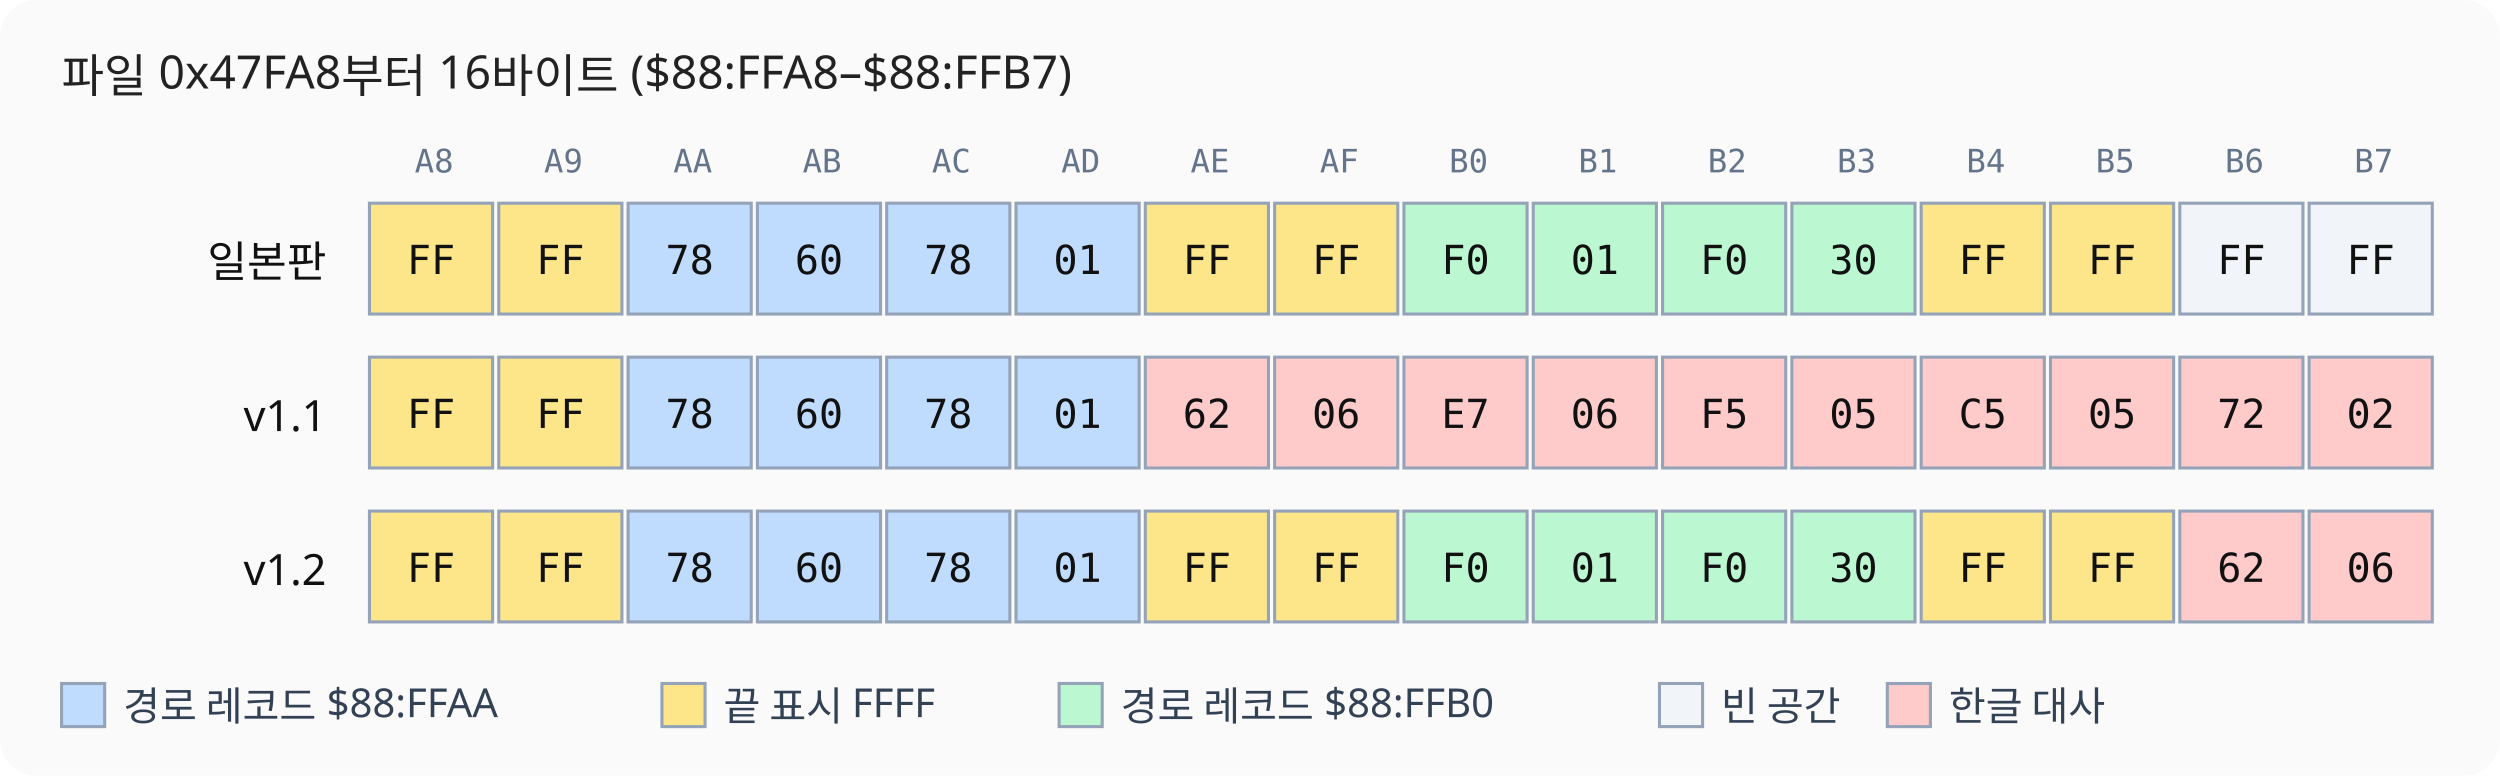
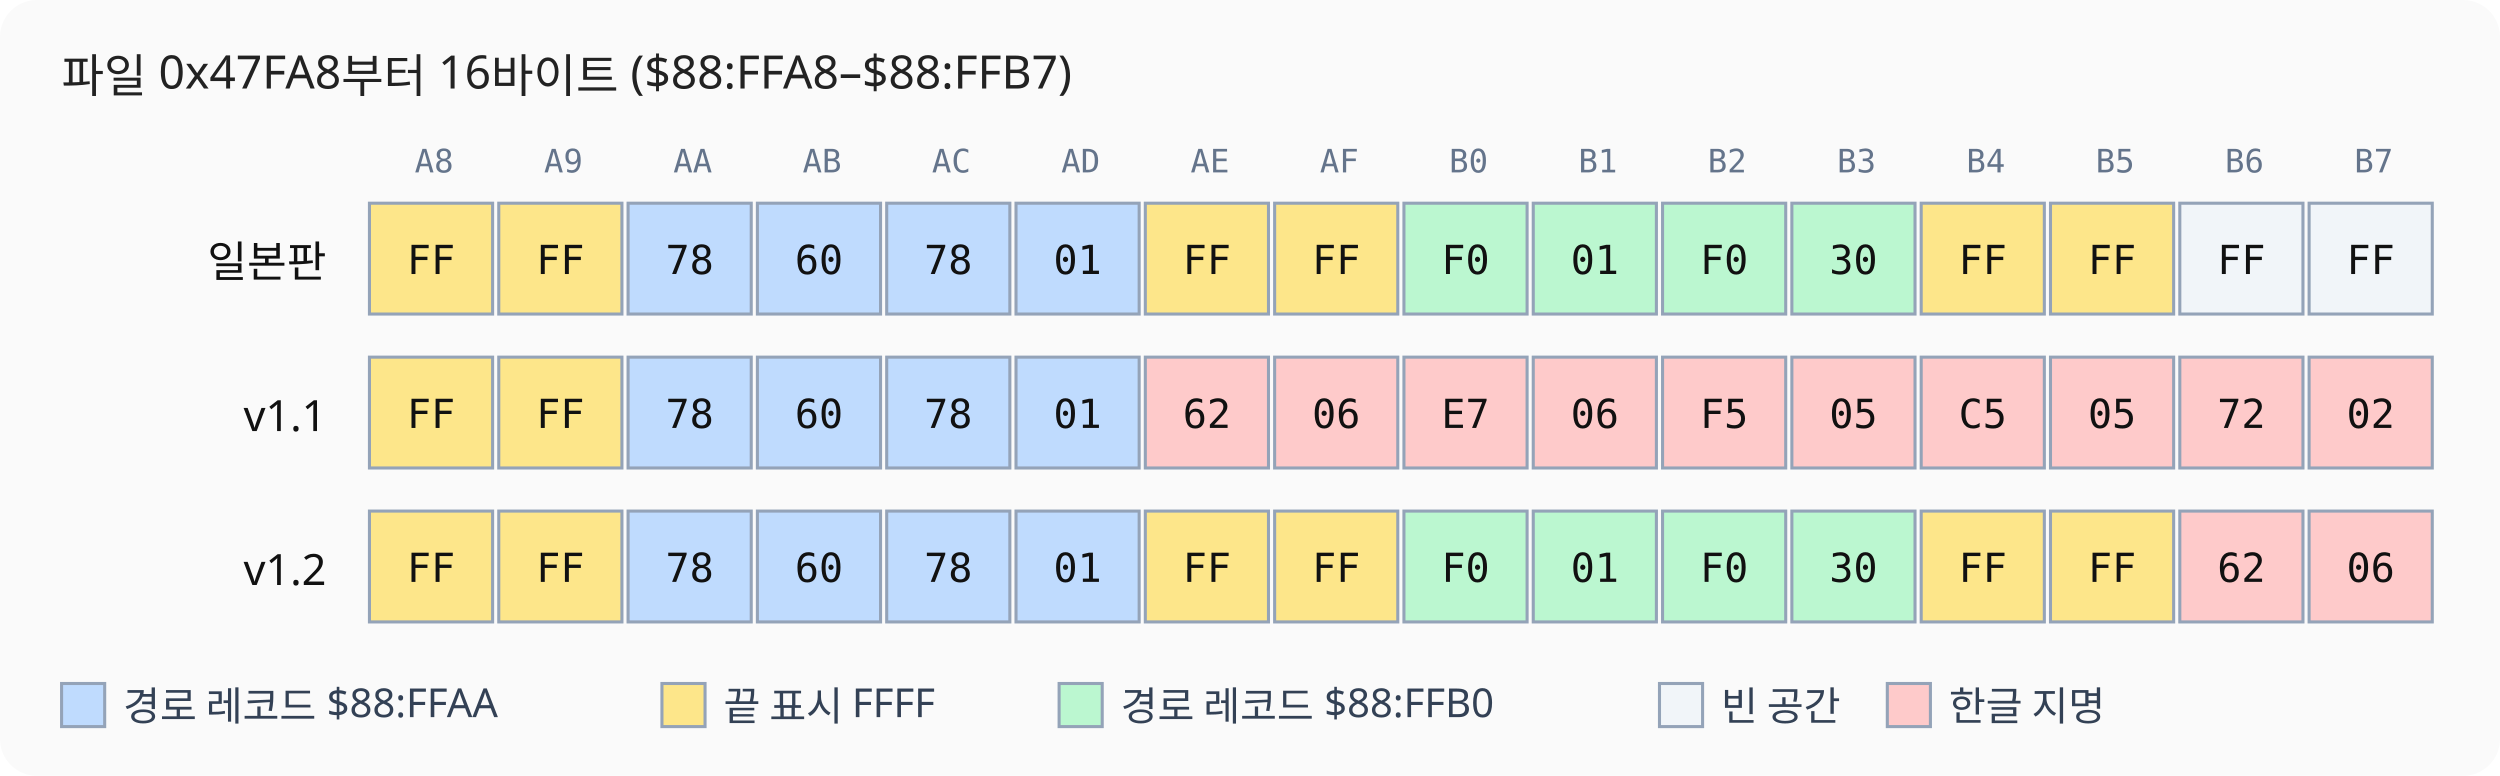
<svg xmlns="http://www.w3.org/2000/svg" viewBox="0 0 812 252" width="812" height="252" font-family="sans-serif">
  <rect width="812" height="252" rx="12" fill="#fafafa" />
  <text x="20" y="30" font-size="15" fill="#222">파일 0x47FA8부터 16바이트 ($88:FFA8–$88:FFB7)</text>
  <text x="141.0" y="56" font-size="10.5" fill="#64748b" text-anchor="middle" font-family="ui-monospace,Menlo,monospace">A8</text>
  <text x="183.0" y="56" font-size="10.5" fill="#64748b" text-anchor="middle" font-family="ui-monospace,Menlo,monospace">A9</text>
  <text x="225.0" y="56" font-size="10.5" fill="#64748b" text-anchor="middle" font-family="ui-monospace,Menlo,monospace">AA</text>
  <text x="267.0" y="56" font-size="10.5" fill="#64748b" text-anchor="middle" font-family="ui-monospace,Menlo,monospace">AB</text>
  <text x="309.0" y="56" font-size="10.5" fill="#64748b" text-anchor="middle" font-family="ui-monospace,Menlo,monospace">AC</text>
  <text x="351.0" y="56" font-size="10.5" fill="#64748b" text-anchor="middle" font-family="ui-monospace,Menlo,monospace">AD</text>
  <text x="393.0" y="56" font-size="10.5" fill="#64748b" text-anchor="middle" font-family="ui-monospace,Menlo,monospace">AE</text>
  <text x="435.0" y="56" font-size="10.5" fill="#64748b" text-anchor="middle" font-family="ui-monospace,Menlo,monospace">AF</text>
  <text x="477.0" y="56" font-size="10.5" fill="#64748b" text-anchor="middle" font-family="ui-monospace,Menlo,monospace">B0</text>
  <text x="519.0" y="56" font-size="10.5" fill="#64748b" text-anchor="middle" font-family="ui-monospace,Menlo,monospace">B1</text>
  <text x="561.0" y="56" font-size="10.5" fill="#64748b" text-anchor="middle" font-family="ui-monospace,Menlo,monospace">B2</text>
  <text x="603.0" y="56" font-size="10.5" fill="#64748b" text-anchor="middle" font-family="ui-monospace,Menlo,monospace">B3</text>
  <text x="645.0" y="56" font-size="10.5" fill="#64748b" text-anchor="middle" font-family="ui-monospace,Menlo,monospace">B4</text>
  <text x="687.0" y="56" font-size="10.5" fill="#64748b" text-anchor="middle" font-family="ui-monospace,Menlo,monospace">B5</text>
  <text x="729.0" y="56" font-size="10.5" fill="#64748b" text-anchor="middle" font-family="ui-monospace,Menlo,monospace">B6</text>
  <text x="771.0" y="56" font-size="10.5" fill="#64748b" text-anchor="middle" font-family="ui-monospace,Menlo,monospace">B7</text>
  <text x="106" y="90" font-size="14" fill="#111" text-anchor="end">일본판</text>
  <rect x="120" y="66" width="40" height="36" fill="#fde68a" stroke="#94a3b8" />
  <text x="140.0" y="89" font-size="13" fill="#111" text-anchor="middle" font-family="ui-monospace,Menlo,monospace">FF</text>
  <rect x="162" y="66" width="40" height="36" fill="#fde68a" stroke="#94a3b8" />
  <text x="182.0" y="89" font-size="13" fill="#111" text-anchor="middle" font-family="ui-monospace,Menlo,monospace">FF</text>
  <rect x="204" y="66" width="40" height="36" fill="#bfdbfe" stroke="#94a3b8" />
  <text x="224.0" y="89" font-size="13" fill="#111" text-anchor="middle" font-family="ui-monospace,Menlo,monospace">78</text>
  <rect x="246" y="66" width="40" height="36" fill="#bfdbfe" stroke="#94a3b8" />
  <text x="266.0" y="89" font-size="13" fill="#111" text-anchor="middle" font-family="ui-monospace,Menlo,monospace">60</text>
  <rect x="288" y="66" width="40" height="36" fill="#bfdbfe" stroke="#94a3b8" />
  <text x="308.0" y="89" font-size="13" fill="#111" text-anchor="middle" font-family="ui-monospace,Menlo,monospace">78</text>
  <rect x="330" y="66" width="40" height="36" fill="#bfdbfe" stroke="#94a3b8" />
  <text x="350.0" y="89" font-size="13" fill="#111" text-anchor="middle" font-family="ui-monospace,Menlo,monospace">01</text>
  <rect x="372" y="66" width="40" height="36" fill="#fde68a" stroke="#94a3b8" />
  <text x="392.0" y="89" font-size="13" fill="#111" text-anchor="middle" font-family="ui-monospace,Menlo,monospace">FF</text>
  <rect x="414" y="66" width="40" height="36" fill="#fde68a" stroke="#94a3b8" />
  <text x="434.0" y="89" font-size="13" fill="#111" text-anchor="middle" font-family="ui-monospace,Menlo,monospace">FF</text>
  <rect x="456" y="66" width="40" height="36" fill="#bbf7d0" stroke="#94a3b8" />
  <text x="476.0" y="89" font-size="13" fill="#111" text-anchor="middle" font-family="ui-monospace,Menlo,monospace">F0</text>
  <rect x="498" y="66" width="40" height="36" fill="#bbf7d0" stroke="#94a3b8" />
  <text x="518.0" y="89" font-size="13" fill="#111" text-anchor="middle" font-family="ui-monospace,Menlo,monospace">01</text>
  <rect x="540" y="66" width="40" height="36" fill="#bbf7d0" stroke="#94a3b8" />
  <text x="560.0" y="89" font-size="13" fill="#111" text-anchor="middle" font-family="ui-monospace,Menlo,monospace">F0</text>
  <rect x="582" y="66" width="40" height="36" fill="#bbf7d0" stroke="#94a3b8" />
  <text x="602.0" y="89" font-size="13" fill="#111" text-anchor="middle" font-family="ui-monospace,Menlo,monospace">30</text>
  <rect x="624" y="66" width="40" height="36" fill="#fde68a" stroke="#94a3b8" />
  <text x="644.0" y="89" font-size="13" fill="#111" text-anchor="middle" font-family="ui-monospace,Menlo,monospace">FF</text>
  <rect x="666" y="66" width="40" height="36" fill="#fde68a" stroke="#94a3b8" />
  <text x="686.0" y="89" font-size="13" fill="#111" text-anchor="middle" font-family="ui-monospace,Menlo,monospace">FF</text>
  <rect x="708" y="66" width="40" height="36" fill="#f1f5f9" stroke="#94a3b8" />
  <text x="728.0" y="89" font-size="13" fill="#111" text-anchor="middle" font-family="ui-monospace,Menlo,monospace">FF</text>
  <rect x="750" y="66" width="40" height="36" fill="#f1f5f9" stroke="#94a3b8" />
  <text x="770.0" y="89" font-size="13" fill="#111" text-anchor="middle" font-family="ui-monospace,Menlo,monospace">FF</text>
  <text x="106" y="140" font-size="14" fill="#111" text-anchor="end">v1.1</text>
  <rect x="120" y="116" width="40" height="36" fill="#fde68a" stroke="#94a3b8" />
  <text x="140.0" y="139" font-size="13" fill="#111" text-anchor="middle" font-family="ui-monospace,Menlo,monospace">FF</text>
  <rect x="162" y="116" width="40" height="36" fill="#fde68a" stroke="#94a3b8" />
  <text x="182.0" y="139" font-size="13" fill="#111" text-anchor="middle" font-family="ui-monospace,Menlo,monospace">FF</text>
  <rect x="204" y="116" width="40" height="36" fill="#bfdbfe" stroke="#94a3b8" />
  <text x="224.0" y="139" font-size="13" fill="#111" text-anchor="middle" font-family="ui-monospace,Menlo,monospace">78</text>
  <rect x="246" y="116" width="40" height="36" fill="#bfdbfe" stroke="#94a3b8" />
  <text x="266.0" y="139" font-size="13" fill="#111" text-anchor="middle" font-family="ui-monospace,Menlo,monospace">60</text>
  <rect x="288" y="116" width="40" height="36" fill="#bfdbfe" stroke="#94a3b8" />
  <text x="308.0" y="139" font-size="13" fill="#111" text-anchor="middle" font-family="ui-monospace,Menlo,monospace">78</text>
  <rect x="330" y="116" width="40" height="36" fill="#bfdbfe" stroke="#94a3b8" />
  <text x="350.0" y="139" font-size="13" fill="#111" text-anchor="middle" font-family="ui-monospace,Menlo,monospace">01</text>
  <rect x="372" y="116" width="40" height="36" fill="#fecaca" stroke="#94a3b8" />
  <text x="392.0" y="139" font-size="13" fill="#111" text-anchor="middle" font-family="ui-monospace,Menlo,monospace">62</text>
  <rect x="414" y="116" width="40" height="36" fill="#fecaca" stroke="#94a3b8" />
  <text x="434.0" y="139" font-size="13" fill="#111" text-anchor="middle" font-family="ui-monospace,Menlo,monospace">06</text>
  <rect x="456" y="116" width="40" height="36" fill="#fecaca" stroke="#94a3b8" />
  <text x="476.0" y="139" font-size="13" fill="#111" text-anchor="middle" font-family="ui-monospace,Menlo,monospace">E7</text>
  <rect x="498" y="116" width="40" height="36" fill="#fecaca" stroke="#94a3b8" />
  <text x="518.0" y="139" font-size="13" fill="#111" text-anchor="middle" font-family="ui-monospace,Menlo,monospace">06</text>
  <rect x="540" y="116" width="40" height="36" fill="#fecaca" stroke="#94a3b8" />
  <text x="560.0" y="139" font-size="13" fill="#111" text-anchor="middle" font-family="ui-monospace,Menlo,monospace">F5</text>
  <rect x="582" y="116" width="40" height="36" fill="#fecaca" stroke="#94a3b8" />
  <text x="602.0" y="139" font-size="13" fill="#111" text-anchor="middle" font-family="ui-monospace,Menlo,monospace">05</text>
  <rect x="624" y="116" width="40" height="36" fill="#fecaca" stroke="#94a3b8" />
  <text x="644.0" y="139" font-size="13" fill="#111" text-anchor="middle" font-family="ui-monospace,Menlo,monospace">C5</text>
  <rect x="666" y="116" width="40" height="36" fill="#fecaca" stroke="#94a3b8" />
  <text x="686.0" y="139" font-size="13" fill="#111" text-anchor="middle" font-family="ui-monospace,Menlo,monospace">05</text>
  <rect x="708" y="116" width="40" height="36" fill="#fecaca" stroke="#94a3b8" />
  <text x="728.0" y="139" font-size="13" fill="#111" text-anchor="middle" font-family="ui-monospace,Menlo,monospace">72</text>
  <rect x="750" y="116" width="40" height="36" fill="#fecaca" stroke="#94a3b8" />
  <text x="770.0" y="139" font-size="13" fill="#111" text-anchor="middle" font-family="ui-monospace,Menlo,monospace">02</text>
  <text x="106" y="190" font-size="14" fill="#111" text-anchor="end">v1.2</text>
  <rect x="120" y="166" width="40" height="36" fill="#fde68a" stroke="#94a3b8" />
  <text x="140.0" y="189" font-size="13" fill="#111" text-anchor="middle" font-family="ui-monospace,Menlo,monospace">FF</text>
  <rect x="162" y="166" width="40" height="36" fill="#fde68a" stroke="#94a3b8" />
  <text x="182.0" y="189" font-size="13" fill="#111" text-anchor="middle" font-family="ui-monospace,Menlo,monospace">FF</text>
  <rect x="204" y="166" width="40" height="36" fill="#bfdbfe" stroke="#94a3b8" />
  <text x="224.0" y="189" font-size="13" fill="#111" text-anchor="middle" font-family="ui-monospace,Menlo,monospace">78</text>
  <rect x="246" y="166" width="40" height="36" fill="#bfdbfe" stroke="#94a3b8" />
  <text x="266.0" y="189" font-size="13" fill="#111" text-anchor="middle" font-family="ui-monospace,Menlo,monospace">60</text>
  <rect x="288" y="166" width="40" height="36" fill="#bfdbfe" stroke="#94a3b8" />
  <text x="308.0" y="189" font-size="13" fill="#111" text-anchor="middle" font-family="ui-monospace,Menlo,monospace">78</text>
  <rect x="330" y="166" width="40" height="36" fill="#bfdbfe" stroke="#94a3b8" />
  <text x="350.0" y="189" font-size="13" fill="#111" text-anchor="middle" font-family="ui-monospace,Menlo,monospace">01</text>
  <rect x="372" y="166" width="40" height="36" fill="#fde68a" stroke="#94a3b8" />
  <text x="392.0" y="189" font-size="13" fill="#111" text-anchor="middle" font-family="ui-monospace,Menlo,monospace">FF</text>
  <rect x="414" y="166" width="40" height="36" fill="#fde68a" stroke="#94a3b8" />
  <text x="434.0" y="189" font-size="13" fill="#111" text-anchor="middle" font-family="ui-monospace,Menlo,monospace">FF</text>
  <rect x="456" y="166" width="40" height="36" fill="#bbf7d0" stroke="#94a3b8" />
  <text x="476.0" y="189" font-size="13" fill="#111" text-anchor="middle" font-family="ui-monospace,Menlo,monospace">F0</text>
  <rect x="498" y="166" width="40" height="36" fill="#bbf7d0" stroke="#94a3b8" />
  <text x="518.0" y="189" font-size="13" fill="#111" text-anchor="middle" font-family="ui-monospace,Menlo,monospace">01</text>
  <rect x="540" y="166" width="40" height="36" fill="#bbf7d0" stroke="#94a3b8" />
  <text x="560.0" y="189" font-size="13" fill="#111" text-anchor="middle" font-family="ui-monospace,Menlo,monospace">F0</text>
  <rect x="582" y="166" width="40" height="36" fill="#bbf7d0" stroke="#94a3b8" />
  <text x="602.0" y="189" font-size="13" fill="#111" text-anchor="middle" font-family="ui-monospace,Menlo,monospace">30</text>
  <rect x="624" y="166" width="40" height="36" fill="#fde68a" stroke="#94a3b8" />
  <text x="644.0" y="189" font-size="13" fill="#111" text-anchor="middle" font-family="ui-monospace,Menlo,monospace">FF</text>
  <rect x="666" y="166" width="40" height="36" fill="#fde68a" stroke="#94a3b8" />
  <text x="686.0" y="189" font-size="13" fill="#111" text-anchor="middle" font-family="ui-monospace,Menlo,monospace">FF</text>
  <rect x="708" y="166" width="40" height="36" fill="#fecaca" stroke="#94a3b8" />
  <text x="728.0" y="189" font-size="13" fill="#111" text-anchor="middle" font-family="ui-monospace,Menlo,monospace">62</text>
  <rect x="750" y="166" width="40" height="36" fill="#fecaca" stroke="#94a3b8" />
  <text x="770.0" y="189" font-size="13" fill="#111" text-anchor="middle" font-family="ui-monospace,Menlo,monospace">06</text>
  <rect x="20" y="222" width="14" height="14" fill="#bfdbfe" stroke="#94a3b8" />
  <text x="40" y="234" font-size="13" fill="#334155">경로 레코드 $88:FFAA</text>
  <rect x="215" y="222" width="14" height="14" fill="#fde68a" stroke="#94a3b8" />
  <text x="235" y="234" font-size="13" fill="#334155">끝 표시 FFFF</text>
  <rect x="344" y="222" width="14" height="14" fill="#bbf7d0" stroke="#94a3b8" />
  <text x="364" y="234" font-size="13" fill="#334155">경로 레코드 $88:FFB0</text>
  <rect x="539" y="222" width="14" height="14" fill="#f1f5f9" stroke="#94a3b8" />
  <text x="559" y="234" font-size="13" fill="#334155">빈 공간</text>
  <rect x="613" y="222" width="14" height="14" fill="#fecaca" stroke="#94a3b8" />
-   <text x="633" y="234" font-size="13" fill="#334155">한글 대사</text>
+   <text x="633" y="234" font-size="13" fill="#334155">한글 지명</text>
</svg>
